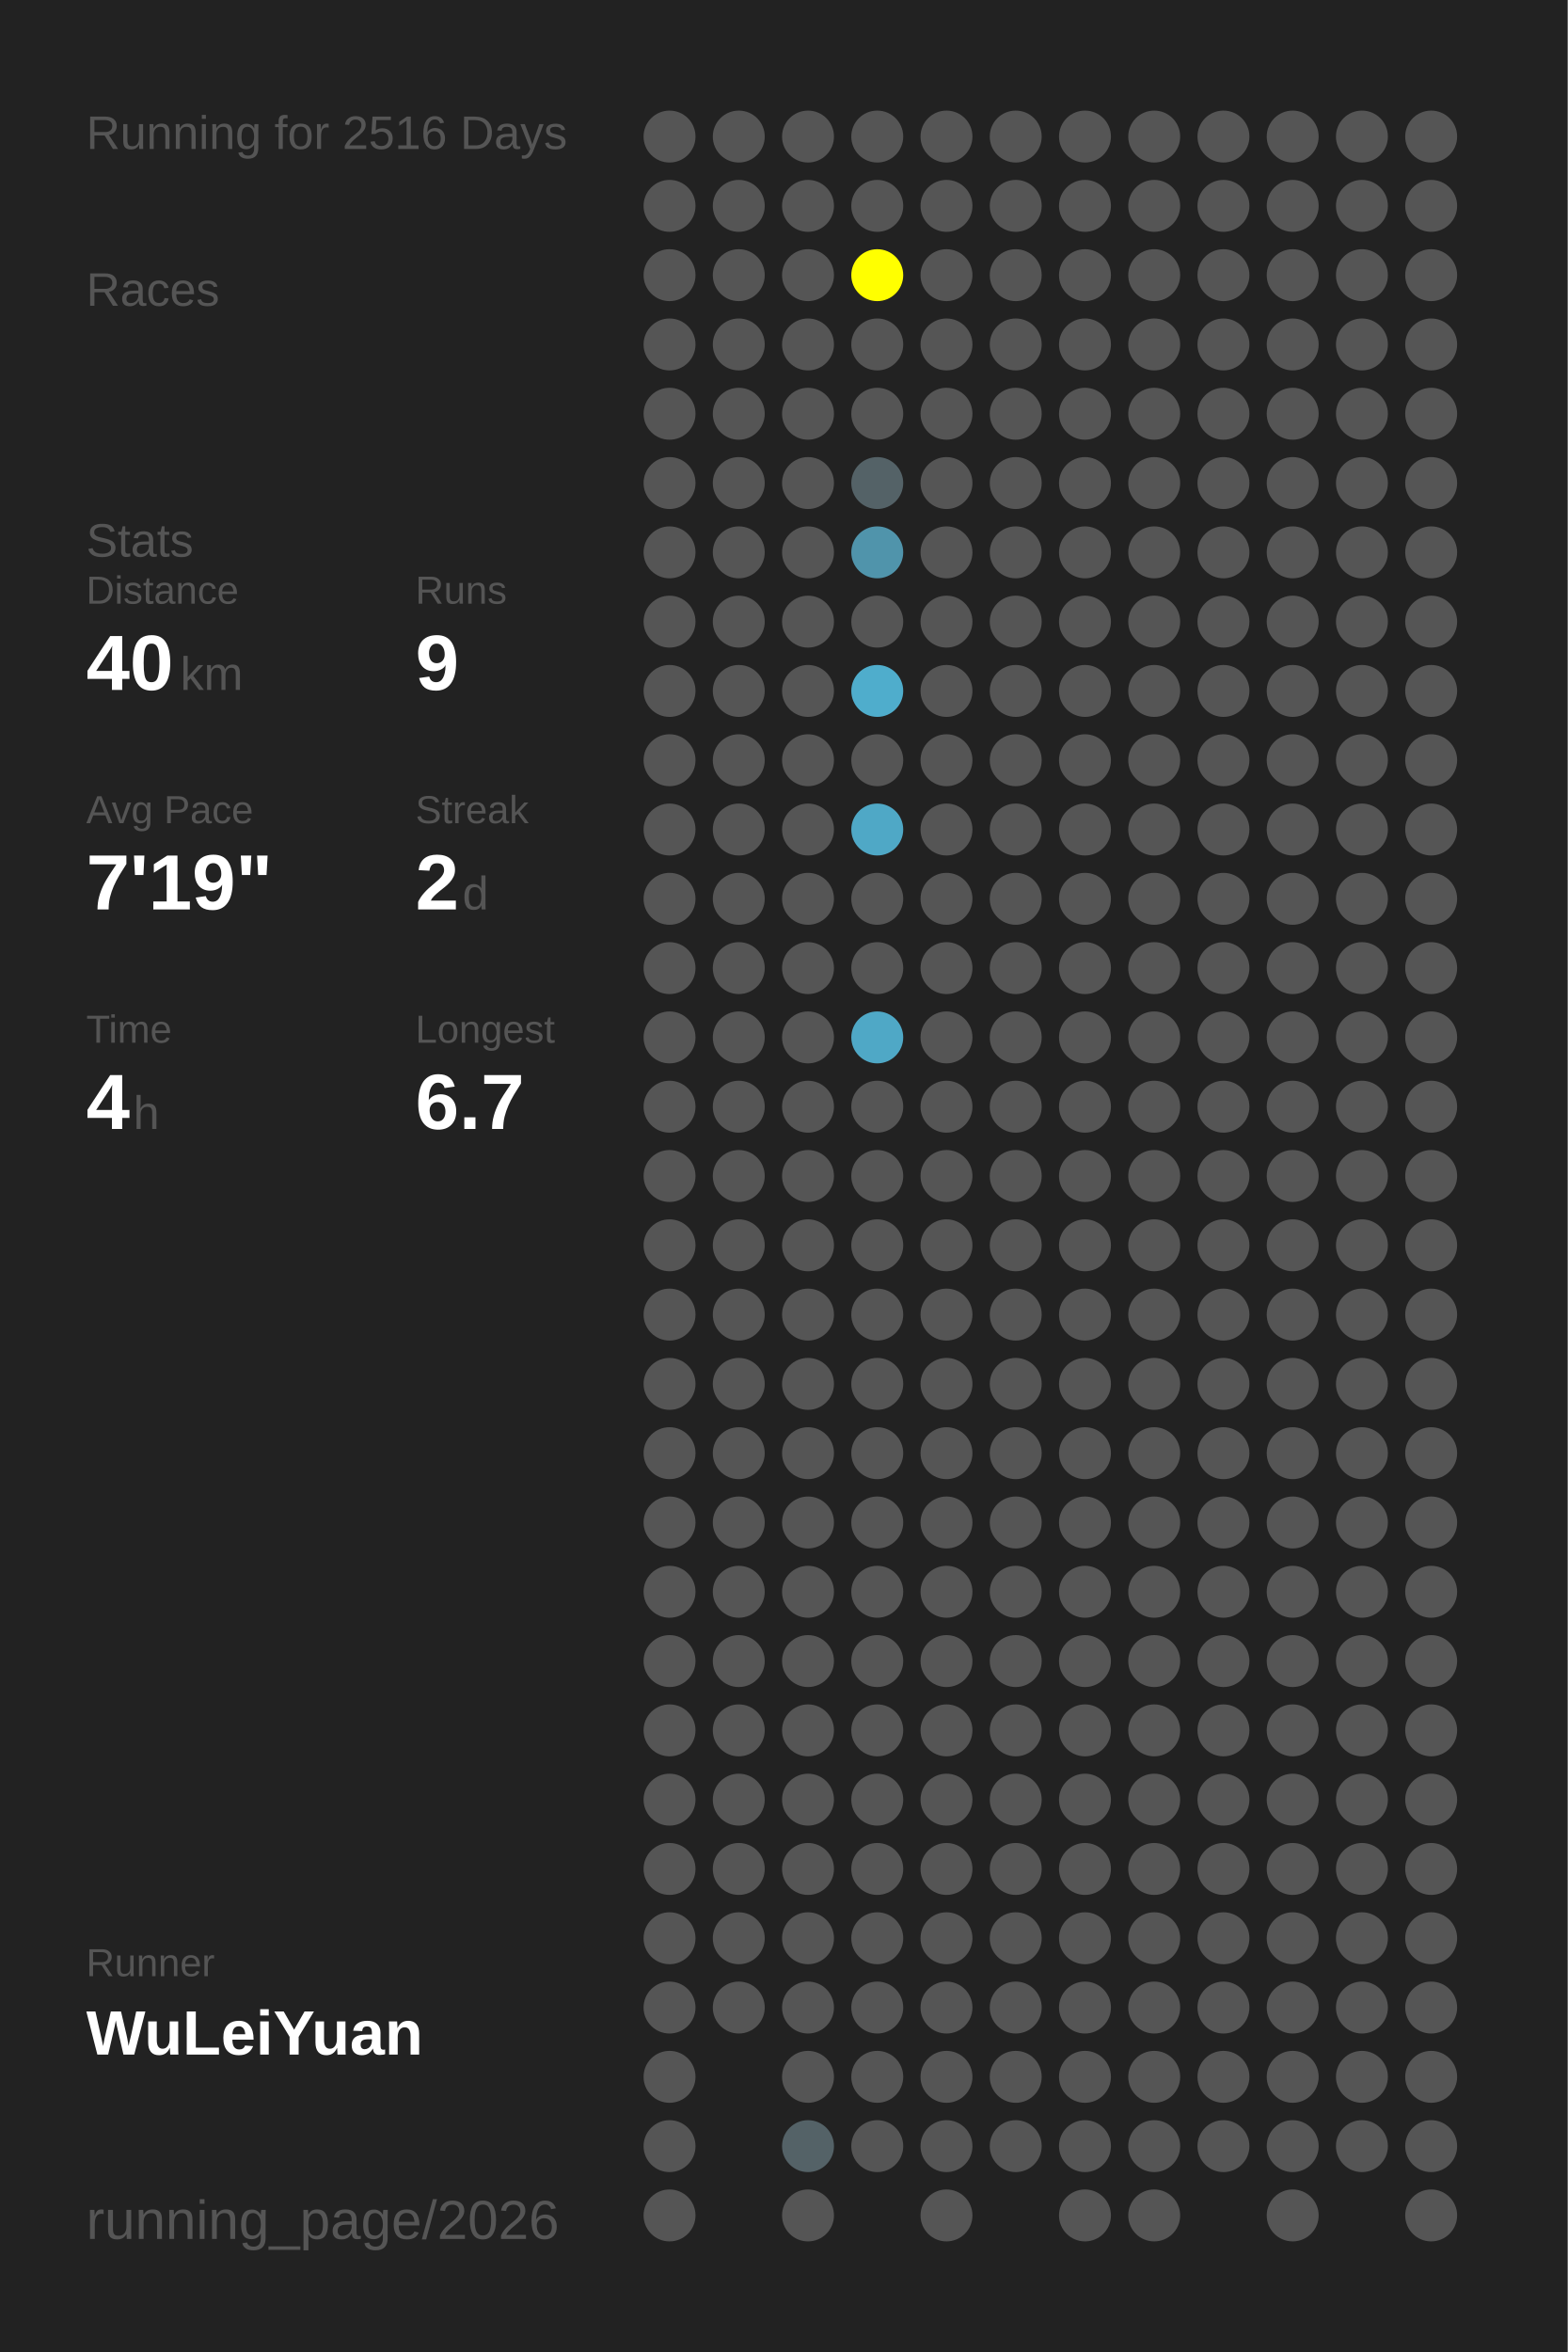
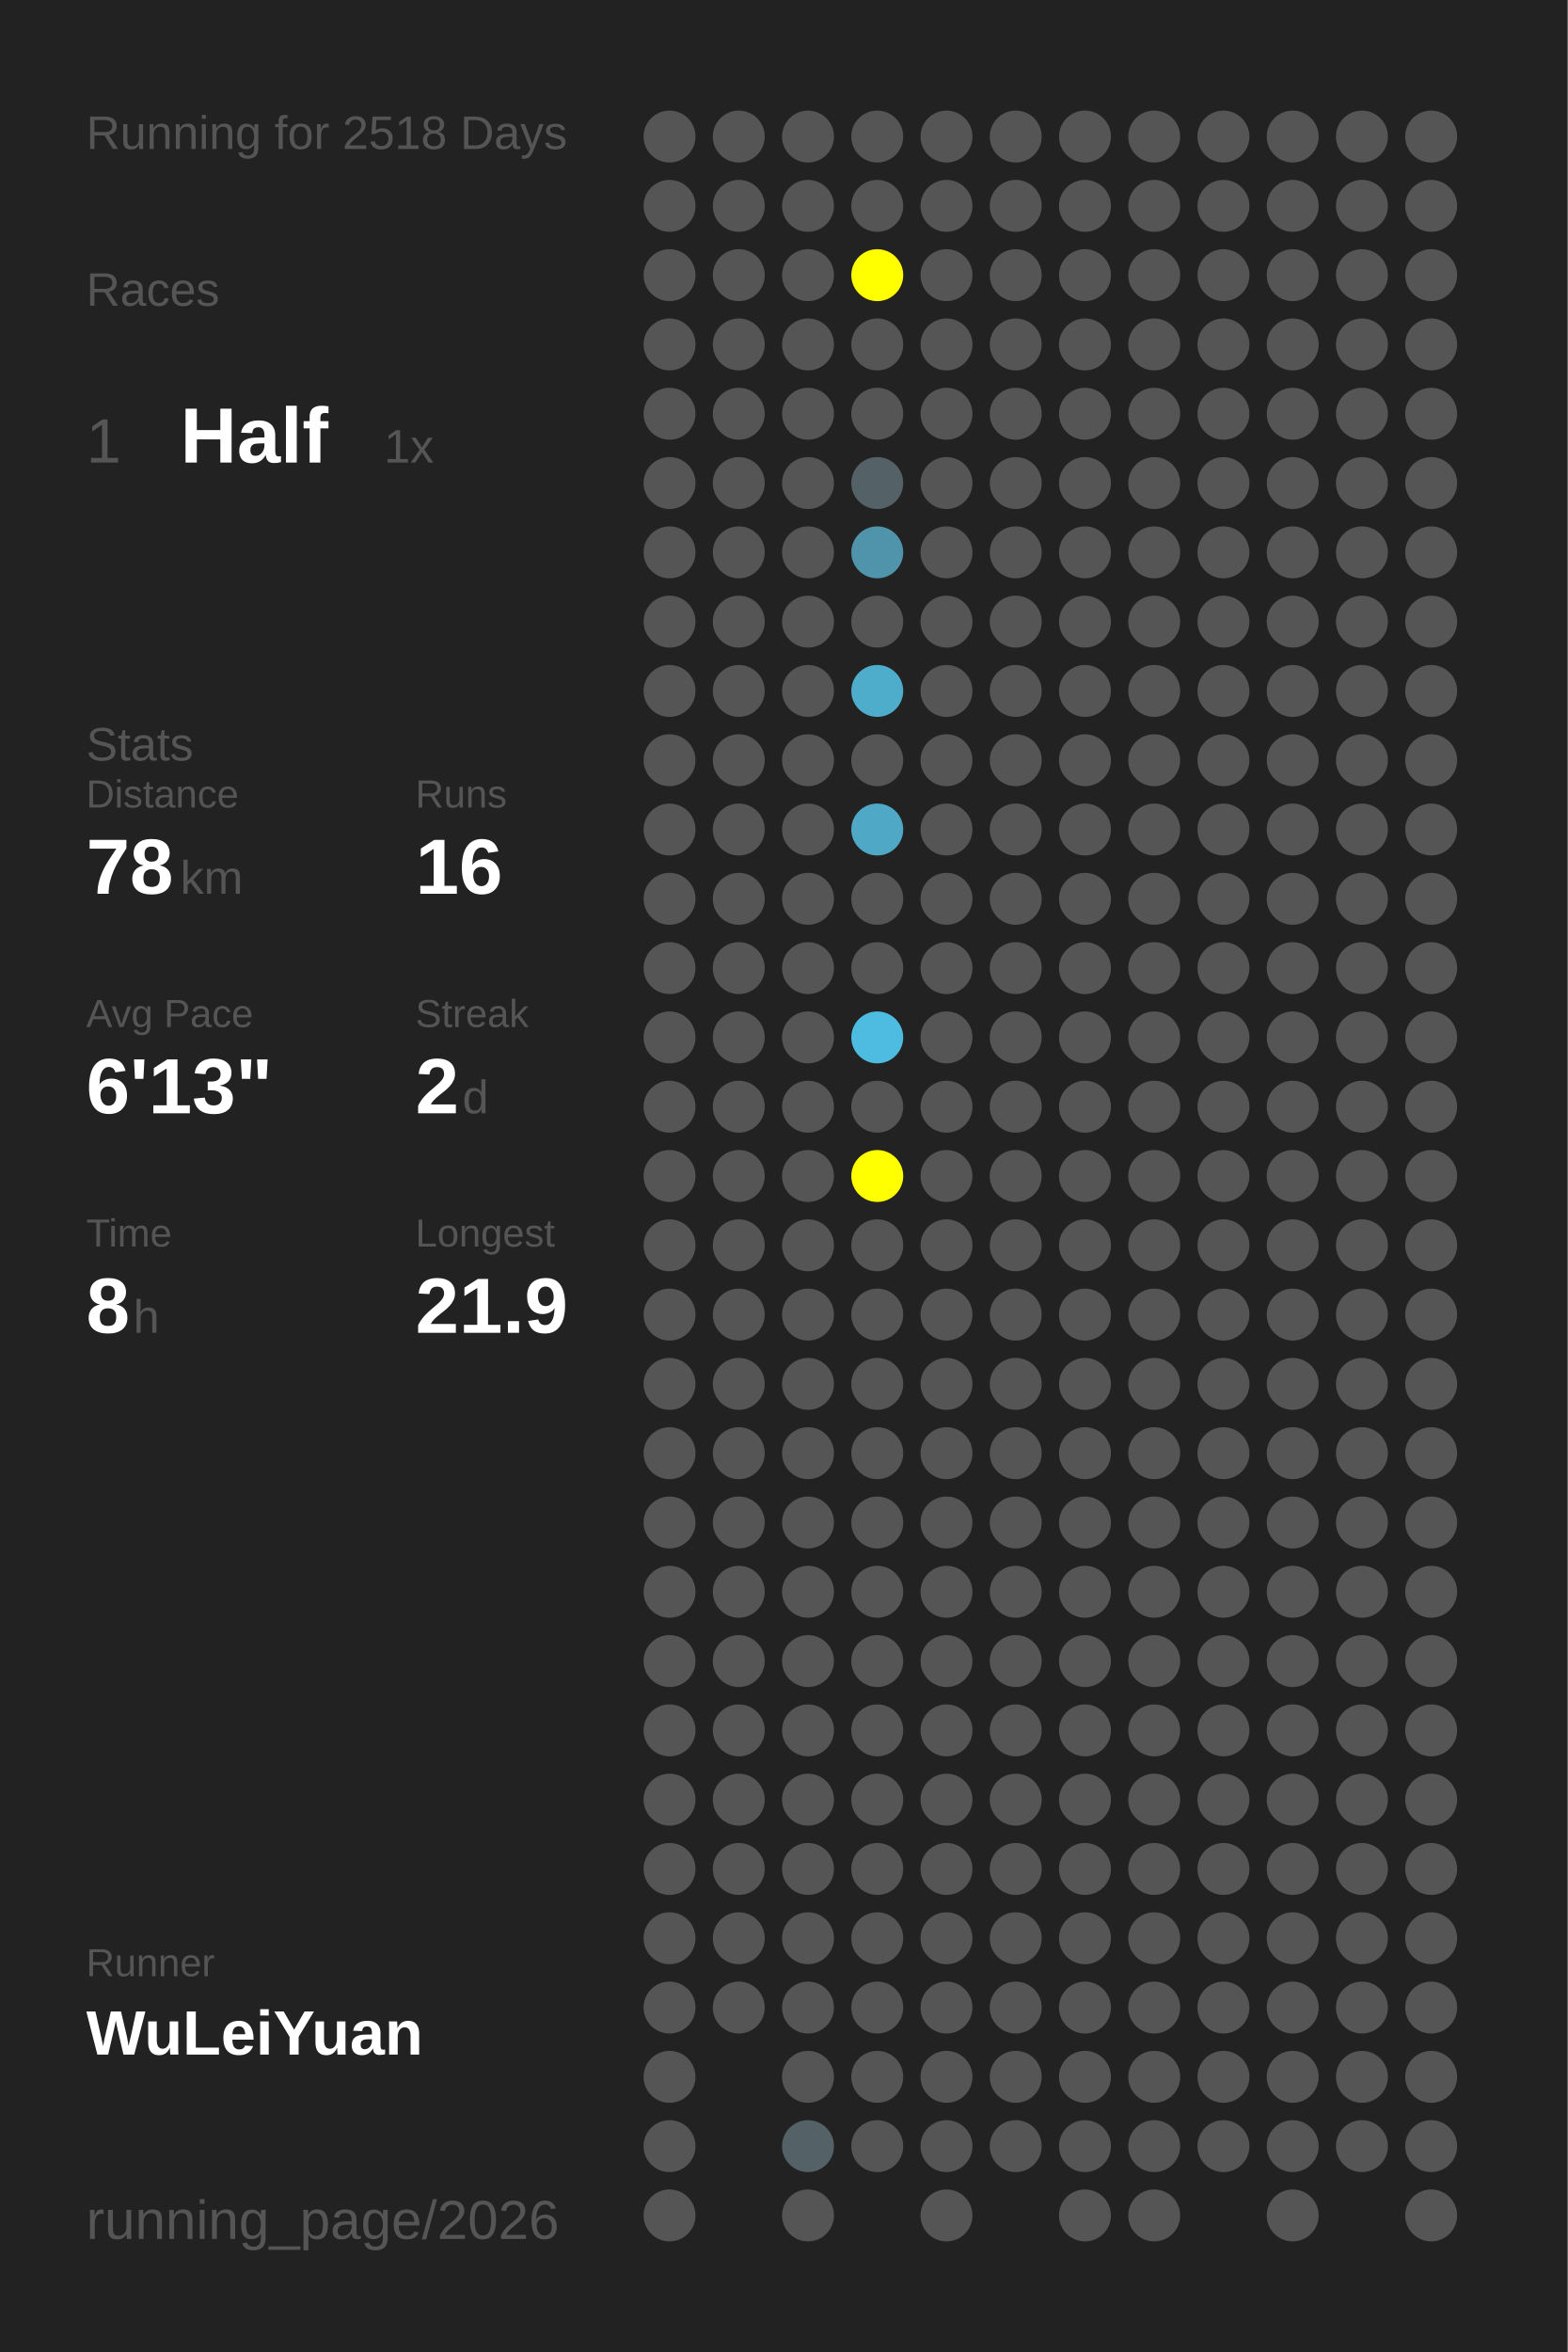
<svg xmlns="http://www.w3.org/2000/svg" baseProfile="full" height="300mm" version="1.1" viewBox="0,0,200,300" width="200mm">
  <defs />
  <rect fill="#222222" height="300" width="200" x="0" y="0" />
-   <text fill="#555555" style="font-size:6px; font-family:Arial;" x="11" y="19">Running for 2516 Days</text>
+   <text fill="#555555" style="font-size:6px; font-family:Arial;" x="11" y="19">Running for 2518 Days</text>
  <text fill="#555555" style="font-size:6px; font-family:Arial;" x="11" y="39">Races</text>
-   <text fill="#555555" style="font-size:6px; font-family:Arial;" x="11" y="71">Stats</text>
-   <text fill="#555555" style="font-size:5px; font-family:Arial;" x="11" y="77">Distance</text>
-   <text fill="#FFFFFF" style="font-size:10px; font-family:Arial; font-weight:bold;" x="11" y="88">40</text>
-   <text fill="#555555" style="font-size:6px; font-family:Arial;" x="23" y="88">km</text>
-   <text fill="#555555" style="font-size:5px; font-family:Arial;" x="53" y="77">Runs</text>
-   <text fill="#FFFFFF" style="font-size:10px; font-family:Arial; font-weight:bold;" x="53" y="88">9</text>
-   <text fill="#555555" style="font-size:5px; font-family:Arial;" x="11" y="105">Avg Pace</text>
-   <text fill="#FFFFFF" style="font-size:10px; font-family:Arial; font-weight:bold;" x="11" y="116">7'19"</text>
-   <text fill="#555555" style="font-size:5px; font-family:Arial;" x="53" y="105">Streak</text>
-   <text fill="#FFFFFF" style="font-size:10px; font-family:Arial; font-weight:bold;" x="53" y="116">2</text>
-   <text fill="#555555" style="font-size:6px; font-family:Arial;" x="59" y="116">d</text>
-   <text fill="#555555" style="font-size:5px; font-family:Arial;" x="11" y="133">Time</text>
-   <text fill="#FFFFFF" style="font-size:10px; font-family:Arial; font-weight:bold;" x="11" y="144">4</text>
-   <text fill="#555555" style="font-size:6px; font-family:Arial;" x="17" y="144">h</text>
-   <text fill="#555555" style="font-size:5px; font-family:Arial;" x="53" y="133">Longest</text>
-   <text fill="#FFFFFF" style="font-size:10px; font-family:Arial; font-weight:bold;" x="53" y="144">6.7</text>
+   <text fill="#555555" style="font-size:8px; font-family:Arial;" x="11" y="59">1</text>
+   <text fill="#FFFFFF" style="font-size:10px; font-family:Arial; font-weight:bold;" x="23" y="59">Half</text>
+   <text fill="#555555" style="font-size:6px; font-family:Arial;" x="49" y="59">1x</text>
+   <text fill="#555555" style="font-size:6px; font-family:Arial;" x="11" y="97">Stats</text>
+   <text fill="#555555" style="font-size:5px; font-family:Arial;" x="11" y="103">Distance</text>
+   <text fill="#FFFFFF" style="font-size:10px; font-family:Arial; font-weight:bold;" x="11" y="114">78</text>
+   <text fill="#555555" style="font-size:6px; font-family:Arial;" x="23" y="114">km</text>
+   <text fill="#555555" style="font-size:5px; font-family:Arial;" x="53" y="103">Runs</text>
+   <text fill="#FFFFFF" style="font-size:10px; font-family:Arial; font-weight:bold;" x="53" y="114">16</text>
+   <text fill="#555555" style="font-size:5px; font-family:Arial;" x="11" y="131">Avg Pace</text>
+   <text fill="#FFFFFF" style="font-size:10px; font-family:Arial; font-weight:bold;" x="11" y="142">6'13"</text>
+   <text fill="#555555" style="font-size:5px; font-family:Arial;" x="53" y="131">Streak</text>
+   <text fill="#FFFFFF" style="font-size:10px; font-family:Arial; font-weight:bold;" x="53" y="142">2</text>
+   <text fill="#555555" style="font-size:6px; font-family:Arial;" x="59" y="142">d</text>
+   <text fill="#555555" style="font-size:5px; font-family:Arial;" x="11" y="159">Time</text>
+   <text fill="#FFFFFF" style="font-size:10px; font-family:Arial; font-weight:bold;" x="11" y="170">8</text>
+   <text fill="#555555" style="font-size:6px; font-family:Arial;" x="17" y="170">h</text>
+   <text fill="#555555" style="font-size:5px; font-family:Arial;" x="53" y="159">Longest</text>
+   <text fill="#FFFFFF" style="font-size:10px; font-family:Arial; font-weight:bold;" x="53" y="170">21.9</text>
  <text fill="#555555" style="font-size:5px; font-family:Arial;" x="11" y="252.065">Runner</text>
  <text fill="#FFFFFF" style="font-size:8px; font-family:Arial; font-weight:bold;" x="11" y="262.065">WuLeiYuan</text>
  <text fill="#555555" style="font-size:7px; font-family:Arial;" x="11" y="285.581">running_page/2026</text>
  <circle cx="85.417" cy="17.419" fill="#555555" r="3.312" />
  <circle cx="85.417" cy="26.258" fill="#555555" r="3.312" />
  <circle cx="85.417" cy="35.097" fill="#555555" r="3.312" />
  <circle cx="85.417" cy="43.935" fill="#555555" r="3.312" />
  <circle cx="85.417" cy="52.774" fill="#555555" r="3.312" />
  <circle cx="85.417" cy="61.613" fill="#555555" r="3.312" />
  <circle cx="85.417" cy="70.452" fill="#555555" r="3.312" />
  <circle cx="85.417" cy="79.29" fill="#555555" r="3.312" />
  <circle cx="85.417" cy="88.129" fill="#555555" r="3.312" />
  <circle cx="85.417" cy="96.968" fill="#555555" r="3.312" />
  <circle cx="85.417" cy="105.806" fill="#555555" r="3.312" />
  <circle cx="85.417" cy="114.645" fill="#555555" r="3.312" />
  <circle cx="85.417" cy="123.484" fill="#555555" r="3.312" />
  <circle cx="85.417" cy="132.323" fill="#555555" r="3.312" />
  <circle cx="85.417" cy="141.161" fill="#555555" r="3.312" />
  <circle cx="85.417" cy="150" fill="#555555" r="3.312" />
  <circle cx="85.417" cy="158.839" fill="#555555" r="3.312" />
  <circle cx="85.417" cy="167.677" fill="#555555" r="3.312" />
  <circle cx="85.417" cy="176.516" fill="#555555" r="3.312" />
  <circle cx="85.417" cy="185.355" fill="#555555" r="3.312" />
  <circle cx="85.417" cy="194.194" fill="#555555" r="3.312" />
  <circle cx="85.417" cy="203.032" fill="#555555" r="3.312" />
  <circle cx="85.417" cy="211.871" fill="#555555" r="3.312" />
  <circle cx="85.417" cy="220.71" fill="#555555" r="3.312" />
  <circle cx="85.417" cy="229.548" fill="#555555" r="3.312" />
  <circle cx="85.417" cy="238.387" fill="#555555" r="3.312" />
  <circle cx="85.417" cy="247.226" fill="#555555" r="3.312" />
  <circle cx="85.417" cy="256.065" fill="#555555" r="3.312" />
  <circle cx="85.417" cy="264.903" fill="#555555" r="3.312" />
  <circle cx="85.417" cy="273.742" fill="#555555" r="3.312" />
  <circle cx="85.417" cy="282.581" fill="#555555" r="3.312" />
  <circle cx="94.25" cy="17.419" fill="#555555" r="3.312" />
  <circle cx="94.25" cy="26.258" fill="#555555" r="3.312" />
  <circle cx="94.25" cy="35.097" fill="#555555" r="3.312" />
  <circle cx="94.25" cy="43.935" fill="#555555" r="3.312" />
  <circle cx="94.25" cy="52.774" fill="#555555" r="3.312" />
  <circle cx="94.25" cy="61.613" fill="#555555" r="3.312" />
  <circle cx="94.25" cy="70.452" fill="#555555" r="3.312" />
  <circle cx="94.25" cy="79.29" fill="#555555" r="3.312" />
  <circle cx="94.25" cy="88.129" fill="#555555" r="3.312" />
  <circle cx="94.25" cy="96.968" fill="#555555" r="3.312" />
  <circle cx="94.25" cy="105.806" fill="#555555" r="3.312" />
  <circle cx="94.25" cy="114.645" fill="#555555" r="3.312" />
  <circle cx="94.25" cy="123.484" fill="#555555" r="3.312" />
  <circle cx="94.25" cy="132.323" fill="#555555" r="3.312" />
  <circle cx="94.25" cy="141.161" fill="#555555" r="3.312" />
  <circle cx="94.25" cy="150" fill="#555555" r="3.312" />
  <circle cx="94.25" cy="158.839" fill="#555555" r="3.312" />
  <circle cx="94.25" cy="167.677" fill="#555555" r="3.312" />
  <circle cx="94.25" cy="176.516" fill="#555555" r="3.312" />
  <circle cx="94.25" cy="185.355" fill="#555555" r="3.312" />
  <circle cx="94.25" cy="194.194" fill="#555555" r="3.312" />
  <circle cx="94.25" cy="203.032" fill="#555555" r="3.312" />
  <circle cx="94.25" cy="211.871" fill="#555555" r="3.312" />
  <circle cx="94.25" cy="220.71" fill="#555555" r="3.312" />
  <circle cx="94.25" cy="229.548" fill="#555555" r="3.312" />
  <circle cx="94.25" cy="238.387" fill="#555555" r="3.312" />
  <circle cx="94.25" cy="247.226" fill="#555555" r="3.312" />
  <circle cx="94.25" cy="256.065" fill="#555555" r="3.312" />
  <circle cx="103.083" cy="17.419" fill="#555555" r="3.312" />
  <circle cx="103.083" cy="26.258" fill="#555555" r="3.312" />
  <circle cx="103.083" cy="35.097" fill="#555555" r="3.312" />
  <circle cx="103.083" cy="43.935" fill="#555555" r="3.312" />
  <circle cx="103.083" cy="52.774" fill="#555555" r="3.312" />
  <circle cx="103.083" cy="61.613" fill="#555555" r="3.312" />
  <circle cx="103.083" cy="70.452" fill="#555555" r="3.312" />
  <circle cx="103.083" cy="79.29" fill="#555555" r="3.312" />
  <circle cx="103.083" cy="88.129" fill="#555555" r="3.312" />
  <circle cx="103.083" cy="96.968" fill="#555555" r="3.312" />
  <circle cx="103.083" cy="105.806" fill="#555555" r="3.312" />
  <circle cx="103.083" cy="114.645" fill="#555555" r="3.312" />
  <circle cx="103.083" cy="123.484" fill="#555555" r="3.312" />
  <circle cx="103.083" cy="132.323" fill="#555555" r="3.312" />
  <circle cx="103.083" cy="141.161" fill="#555555" r="3.312" />
  <circle cx="103.083" cy="150" fill="#555555" r="3.312" />
  <circle cx="103.083" cy="158.839" fill="#555555" r="3.312" />
  <circle cx="103.083" cy="167.677" fill="#555555" r="3.312" />
  <circle cx="103.083" cy="176.516" fill="#555555" r="3.312" />
  <circle cx="103.083" cy="185.355" fill="#555555" r="3.312" />
  <circle cx="103.083" cy="194.194" fill="#555555" r="3.312" />
  <circle cx="103.083" cy="203.032" fill="#555555" r="3.312" />
  <circle cx="103.083" cy="211.871" fill="#555555" r="3.312" />
  <circle cx="103.083" cy="220.71" fill="#555555" r="3.312" />
  <circle cx="103.083" cy="229.548" fill="#555555" r="3.312" />
  <circle cx="103.083" cy="238.387" fill="#555555" r="3.312" />
  <circle cx="103.083" cy="247.226" fill="#555555" r="3.312" />
  <circle cx="103.083" cy="256.065" fill="#555555" r="3.312" />
  <circle cx="103.083" cy="264.903" fill="#555555" r="3.312" />
  <circle cx="103.083" cy="273.742" fill="#546267" r="3.312" />
  <circle cx="103.083" cy="282.581" fill="#555555" r="3.312" />
  <circle cx="111.917" cy="17.419" fill="#555555" r="3.312" />
  <circle cx="111.917" cy="26.258" fill="#555555" r="3.312" />
  <circle cx="111.917" cy="35.097" fill="#FFFF00" r="3.312" />
  <circle cx="111.917" cy="43.935" fill="#555555" r="3.312" />
  <circle cx="111.917" cy="52.774" fill="#555555" r="3.312" />
  <circle cx="111.917" cy="61.613" fill="#546267" r="3.312" />
  <circle cx="111.917" cy="70.452" fill="#5094ab" r="3.312" />
  <circle cx="111.917" cy="79.29" fill="#555555" r="3.312" />
  <circle cx="111.917" cy="88.129" fill="#4fadcc" r="3.312" />
  <circle cx="111.917" cy="96.968" fill="#555555" r="3.312" />
  <circle cx="111.917" cy="105.806" fill="#4fa8c6" r="3.312" />
  <circle cx="111.917" cy="114.645" fill="#555555" r="3.312" />
  <circle cx="111.917" cy="123.484" fill="#555555" r="3.312" />
-   <circle cx="111.917" cy="132.323" fill="#4fa8c6" r="3.312" />
+   <circle cx="111.917" cy="132.323" fill="#4ebbe0" r="3.312" />
  <circle cx="111.917" cy="141.161" fill="#555555" r="3.312" />
-   <circle cx="111.917" cy="150" fill="#555555" r="3.312" />
+   <circle cx="111.917" cy="150" fill="#FFFF00" r="3.312" />
  <circle cx="111.917" cy="158.839" fill="#555555" r="3.312" />
  <circle cx="111.917" cy="167.677" fill="#555555" r="3.312" />
  <circle cx="111.917" cy="176.516" fill="#555555" r="3.312" />
  <circle cx="111.917" cy="185.355" fill="#555555" r="3.312" />
  <circle cx="111.917" cy="194.194" fill="#555555" r="3.312" />
  <circle cx="111.917" cy="203.032" fill="#555555" r="3.312" />
  <circle cx="111.917" cy="211.871" fill="#555555" r="3.312" />
  <circle cx="111.917" cy="220.71" fill="#555555" r="3.312" />
  <circle cx="111.917" cy="229.548" fill="#555555" r="3.312" />
  <circle cx="111.917" cy="238.387" fill="#555555" r="3.312" />
  <circle cx="111.917" cy="247.226" fill="#555555" r="3.312" />
  <circle cx="111.917" cy="256.065" fill="#555555" r="3.312" />
  <circle cx="111.917" cy="264.903" fill="#555555" r="3.312" />
  <circle cx="111.917" cy="273.742" fill="#555555" r="3.312" />
  <circle cx="120.75" cy="17.419" fill="#555555" r="3.312" />
  <circle cx="120.75" cy="26.258" fill="#555555" r="3.312" />
  <circle cx="120.75" cy="35.097" fill="#555555" r="3.312" />
  <circle cx="120.75" cy="43.935" fill="#555555" r="3.312" />
  <circle cx="120.75" cy="52.774" fill="#555555" r="3.312" />
  <circle cx="120.75" cy="61.613" fill="#555555" r="3.312" />
  <circle cx="120.75" cy="70.452" fill="#555555" r="3.312" />
  <circle cx="120.75" cy="79.29" fill="#555555" r="3.312" />
  <circle cx="120.75" cy="88.129" fill="#555555" r="3.312" />
  <circle cx="120.75" cy="96.968" fill="#555555" r="3.312" />
  <circle cx="120.75" cy="105.806" fill="#555555" r="3.312" />
  <circle cx="120.75" cy="114.645" fill="#555555" r="3.312" />
  <circle cx="120.75" cy="123.484" fill="#555555" r="3.312" />
  <circle cx="120.75" cy="132.323" fill="#555555" r="3.312" />
  <circle cx="120.75" cy="141.161" fill="#555555" r="3.312" />
  <circle cx="120.75" cy="150" fill="#555555" r="3.312" />
  <circle cx="120.75" cy="158.839" fill="#555555" r="3.312" />
  <circle cx="120.75" cy="167.677" fill="#555555" r="3.312" />
  <circle cx="120.75" cy="176.516" fill="#555555" r="3.312" />
  <circle cx="120.75" cy="185.355" fill="#555555" r="3.312" />
  <circle cx="120.75" cy="194.194" fill="#555555" r="3.312" />
  <circle cx="120.75" cy="203.032" fill="#555555" r="3.312" />
  <circle cx="120.75" cy="211.871" fill="#555555" r="3.312" />
  <circle cx="120.75" cy="220.71" fill="#555555" r="3.312" />
  <circle cx="120.75" cy="229.548" fill="#555555" r="3.312" />
  <circle cx="120.75" cy="238.387" fill="#555555" r="3.312" />
  <circle cx="120.75" cy="247.226" fill="#555555" r="3.312" />
  <circle cx="120.75" cy="256.065" fill="#555555" r="3.312" />
  <circle cx="120.75" cy="264.903" fill="#555555" r="3.312" />
  <circle cx="120.75" cy="273.742" fill="#555555" r="3.312" />
  <circle cx="120.75" cy="282.581" fill="#555555" r="3.312" />
  <circle cx="129.583" cy="17.419" fill="#555555" r="3.312" />
  <circle cx="129.583" cy="26.258" fill="#555555" r="3.312" />
  <circle cx="129.583" cy="35.097" fill="#555555" r="3.312" />
  <circle cx="129.583" cy="43.935" fill="#555555" r="3.312" />
  <circle cx="129.583" cy="52.774" fill="#555555" r="3.312" />
  <circle cx="129.583" cy="61.613" fill="#555555" r="3.312" />
  <circle cx="129.583" cy="70.452" fill="#555555" r="3.312" />
  <circle cx="129.583" cy="79.29" fill="#555555" r="3.312" />
  <circle cx="129.583" cy="88.129" fill="#555555" r="3.312" />
  <circle cx="129.583" cy="96.968" fill="#555555" r="3.312" />
  <circle cx="129.583" cy="105.806" fill="#555555" r="3.312" />
  <circle cx="129.583" cy="114.645" fill="#555555" r="3.312" />
  <circle cx="129.583" cy="123.484" fill="#555555" r="3.312" />
  <circle cx="129.583" cy="132.323" fill="#555555" r="3.312" />
  <circle cx="129.583" cy="141.161" fill="#555555" r="3.312" />
  <circle cx="129.583" cy="150" fill="#555555" r="3.312" />
  <circle cx="129.583" cy="158.839" fill="#555555" r="3.312" />
  <circle cx="129.583" cy="167.677" fill="#555555" r="3.312" />
  <circle cx="129.583" cy="176.516" fill="#555555" r="3.312" />
  <circle cx="129.583" cy="185.355" fill="#555555" r="3.312" />
  <circle cx="129.583" cy="194.194" fill="#555555" r="3.312" />
  <circle cx="129.583" cy="203.032" fill="#555555" r="3.312" />
  <circle cx="129.583" cy="211.871" fill="#555555" r="3.312" />
  <circle cx="129.583" cy="220.71" fill="#555555" r="3.312" />
  <circle cx="129.583" cy="229.548" fill="#555555" r="3.312" />
  <circle cx="129.583" cy="238.387" fill="#555555" r="3.312" />
  <circle cx="129.583" cy="247.226" fill="#555555" r="3.312" />
  <circle cx="129.583" cy="256.065" fill="#555555" r="3.312" />
  <circle cx="129.583" cy="264.903" fill="#555555" r="3.312" />
  <circle cx="129.583" cy="273.742" fill="#555555" r="3.312" />
  <circle cx="138.417" cy="17.419" fill="#555555" r="3.312" />
  <circle cx="138.417" cy="26.258" fill="#555555" r="3.312" />
  <circle cx="138.417" cy="35.097" fill="#555555" r="3.312" />
  <circle cx="138.417" cy="43.935" fill="#555555" r="3.312" />
  <circle cx="138.417" cy="52.774" fill="#555555" r="3.312" />
  <circle cx="138.417" cy="61.613" fill="#555555" r="3.312" />
  <circle cx="138.417" cy="70.452" fill="#555555" r="3.312" />
  <circle cx="138.417" cy="79.29" fill="#555555" r="3.312" />
  <circle cx="138.417" cy="88.129" fill="#555555" r="3.312" />
  <circle cx="138.417" cy="96.968" fill="#555555" r="3.312" />
  <circle cx="138.417" cy="105.806" fill="#555555" r="3.312" />
  <circle cx="138.417" cy="114.645" fill="#555555" r="3.312" />
  <circle cx="138.417" cy="123.484" fill="#555555" r="3.312" />
  <circle cx="138.417" cy="132.323" fill="#555555" r="3.312" />
  <circle cx="138.417" cy="141.161" fill="#555555" r="3.312" />
  <circle cx="138.417" cy="150" fill="#555555" r="3.312" />
  <circle cx="138.417" cy="158.839" fill="#555555" r="3.312" />
  <circle cx="138.417" cy="167.677" fill="#555555" r="3.312" />
  <circle cx="138.417" cy="176.516" fill="#555555" r="3.312" />
  <circle cx="138.417" cy="185.355" fill="#555555" r="3.312" />
  <circle cx="138.417" cy="194.194" fill="#555555" r="3.312" />
  <circle cx="138.417" cy="203.032" fill="#555555" r="3.312" />
  <circle cx="138.417" cy="211.871" fill="#555555" r="3.312" />
  <circle cx="138.417" cy="220.71" fill="#555555" r="3.312" />
  <circle cx="138.417" cy="229.548" fill="#555555" r="3.312" />
  <circle cx="138.417" cy="238.387" fill="#555555" r="3.312" />
  <circle cx="138.417" cy="247.226" fill="#555555" r="3.312" />
  <circle cx="138.417" cy="256.065" fill="#555555" r="3.312" />
  <circle cx="138.417" cy="264.903" fill="#555555" r="3.312" />
  <circle cx="138.417" cy="273.742" fill="#555555" r="3.312" />
  <circle cx="138.417" cy="282.581" fill="#555555" r="3.312" />
  <circle cx="147.25" cy="17.419" fill="#555555" r="3.312" />
  <circle cx="147.25" cy="26.258" fill="#555555" r="3.312" />
  <circle cx="147.25" cy="35.097" fill="#555555" r="3.312" />
  <circle cx="147.25" cy="43.935" fill="#555555" r="3.312" />
  <circle cx="147.25" cy="52.774" fill="#555555" r="3.312" />
  <circle cx="147.25" cy="61.613" fill="#555555" r="3.312" />
  <circle cx="147.25" cy="70.452" fill="#555555" r="3.312" />
  <circle cx="147.25" cy="79.29" fill="#555555" r="3.312" />
  <circle cx="147.25" cy="88.129" fill="#555555" r="3.312" />
  <circle cx="147.25" cy="96.968" fill="#555555" r="3.312" />
  <circle cx="147.25" cy="105.806" fill="#555555" r="3.312" />
  <circle cx="147.25" cy="114.645" fill="#555555" r="3.312" />
  <circle cx="147.25" cy="123.484" fill="#555555" r="3.312" />
  <circle cx="147.25" cy="132.323" fill="#555555" r="3.312" />
  <circle cx="147.25" cy="141.161" fill="#555555" r="3.312" />
  <circle cx="147.25" cy="150" fill="#555555" r="3.312" />
  <circle cx="147.25" cy="158.839" fill="#555555" r="3.312" />
  <circle cx="147.25" cy="167.677" fill="#555555" r="3.312" />
  <circle cx="147.25" cy="176.516" fill="#555555" r="3.312" />
  <circle cx="147.25" cy="185.355" fill="#555555" r="3.312" />
  <circle cx="147.25" cy="194.194" fill="#555555" r="3.312" />
  <circle cx="147.25" cy="203.032" fill="#555555" r="3.312" />
  <circle cx="147.25" cy="211.871" fill="#555555" r="3.312" />
  <circle cx="147.25" cy="220.71" fill="#555555" r="3.312" />
  <circle cx="147.25" cy="229.548" fill="#555555" r="3.312" />
  <circle cx="147.25" cy="238.387" fill="#555555" r="3.312" />
  <circle cx="147.25" cy="247.226" fill="#555555" r="3.312" />
  <circle cx="147.25" cy="256.065" fill="#555555" r="3.312" />
  <circle cx="147.25" cy="264.903" fill="#555555" r="3.312" />
  <circle cx="147.25" cy="273.742" fill="#555555" r="3.312" />
  <circle cx="147.25" cy="282.581" fill="#555555" r="3.312" />
  <circle cx="156.083" cy="17.419" fill="#555555" r="3.312" />
  <circle cx="156.083" cy="26.258" fill="#555555" r="3.312" />
  <circle cx="156.083" cy="35.097" fill="#555555" r="3.312" />
  <circle cx="156.083" cy="43.935" fill="#555555" r="3.312" />
  <circle cx="156.083" cy="52.774" fill="#555555" r="3.312" />
  <circle cx="156.083" cy="61.613" fill="#555555" r="3.312" />
  <circle cx="156.083" cy="70.452" fill="#555555" r="3.312" />
  <circle cx="156.083" cy="79.29" fill="#555555" r="3.312" />
  <circle cx="156.083" cy="88.129" fill="#555555" r="3.312" />
  <circle cx="156.083" cy="96.968" fill="#555555" r="3.312" />
  <circle cx="156.083" cy="105.806" fill="#555555" r="3.312" />
  <circle cx="156.083" cy="114.645" fill="#555555" r="3.312" />
  <circle cx="156.083" cy="123.484" fill="#555555" r="3.312" />
  <circle cx="156.083" cy="132.323" fill="#555555" r="3.312" />
  <circle cx="156.083" cy="141.161" fill="#555555" r="3.312" />
  <circle cx="156.083" cy="150" fill="#555555" r="3.312" />
  <circle cx="156.083" cy="158.839" fill="#555555" r="3.312" />
  <circle cx="156.083" cy="167.677" fill="#555555" r="3.312" />
  <circle cx="156.083" cy="176.516" fill="#555555" r="3.312" />
  <circle cx="156.083" cy="185.355" fill="#555555" r="3.312" />
  <circle cx="156.083" cy="194.194" fill="#555555" r="3.312" />
  <circle cx="156.083" cy="203.032" fill="#555555" r="3.312" />
  <circle cx="156.083" cy="211.871" fill="#555555" r="3.312" />
  <circle cx="156.083" cy="220.71" fill="#555555" r="3.312" />
  <circle cx="156.083" cy="229.548" fill="#555555" r="3.312" />
  <circle cx="156.083" cy="238.387" fill="#555555" r="3.312" />
  <circle cx="156.083" cy="247.226" fill="#555555" r="3.312" />
  <circle cx="156.083" cy="256.065" fill="#555555" r="3.312" />
  <circle cx="156.083" cy="264.903" fill="#555555" r="3.312" />
  <circle cx="156.083" cy="273.742" fill="#555555" r="3.312" />
  <circle cx="164.917" cy="17.419" fill="#555555" r="3.312" />
  <circle cx="164.917" cy="26.258" fill="#555555" r="3.312" />
  <circle cx="164.917" cy="35.097" fill="#555555" r="3.312" />
  <circle cx="164.917" cy="43.935" fill="#555555" r="3.312" />
  <circle cx="164.917" cy="52.774" fill="#555555" r="3.312" />
  <circle cx="164.917" cy="61.613" fill="#555555" r="3.312" />
  <circle cx="164.917" cy="70.452" fill="#555555" r="3.312" />
  <circle cx="164.917" cy="79.29" fill="#555555" r="3.312" />
  <circle cx="164.917" cy="88.129" fill="#555555" r="3.312" />
  <circle cx="164.917" cy="96.968" fill="#555555" r="3.312" />
  <circle cx="164.917" cy="105.806" fill="#555555" r="3.312" />
  <circle cx="164.917" cy="114.645" fill="#555555" r="3.312" />
  <circle cx="164.917" cy="123.484" fill="#555555" r="3.312" />
  <circle cx="164.917" cy="132.323" fill="#555555" r="3.312" />
  <circle cx="164.917" cy="141.161" fill="#555555" r="3.312" />
  <circle cx="164.917" cy="150" fill="#555555" r="3.312" />
  <circle cx="164.917" cy="158.839" fill="#555555" r="3.312" />
  <circle cx="164.917" cy="167.677" fill="#555555" r="3.312" />
  <circle cx="164.917" cy="176.516" fill="#555555" r="3.312" />
  <circle cx="164.917" cy="185.355" fill="#555555" r="3.312" />
  <circle cx="164.917" cy="194.194" fill="#555555" r="3.312" />
  <circle cx="164.917" cy="203.032" fill="#555555" r="3.312" />
  <circle cx="164.917" cy="211.871" fill="#555555" r="3.312" />
  <circle cx="164.917" cy="220.71" fill="#555555" r="3.312" />
  <circle cx="164.917" cy="229.548" fill="#555555" r="3.312" />
  <circle cx="164.917" cy="238.387" fill="#555555" r="3.312" />
  <circle cx="164.917" cy="247.226" fill="#555555" r="3.312" />
  <circle cx="164.917" cy="256.065" fill="#555555" r="3.312" />
  <circle cx="164.917" cy="264.903" fill="#555555" r="3.312" />
  <circle cx="164.917" cy="273.742" fill="#555555" r="3.312" />
  <circle cx="164.917" cy="282.581" fill="#555555" r="3.312" />
  <circle cx="173.75" cy="17.419" fill="#555555" r="3.312" />
  <circle cx="173.75" cy="26.258" fill="#555555" r="3.312" />
  <circle cx="173.75" cy="35.097" fill="#555555" r="3.312" />
  <circle cx="173.75" cy="43.935" fill="#555555" r="3.312" />
  <circle cx="173.75" cy="52.774" fill="#555555" r="3.312" />
  <circle cx="173.75" cy="61.613" fill="#555555" r="3.312" />
  <circle cx="173.75" cy="70.452" fill="#555555" r="3.312" />
  <circle cx="173.75" cy="79.29" fill="#555555" r="3.312" />
  <circle cx="173.75" cy="88.129" fill="#555555" r="3.312" />
  <circle cx="173.75" cy="96.968" fill="#555555" r="3.312" />
  <circle cx="173.75" cy="105.806" fill="#555555" r="3.312" />
  <circle cx="173.75" cy="114.645" fill="#555555" r="3.312" />
  <circle cx="173.75" cy="123.484" fill="#555555" r="3.312" />
  <circle cx="173.75" cy="132.323" fill="#555555" r="3.312" />
  <circle cx="173.75" cy="141.161" fill="#555555" r="3.312" />
  <circle cx="173.75" cy="150" fill="#555555" r="3.312" />
  <circle cx="173.75" cy="158.839" fill="#555555" r="3.312" />
  <circle cx="173.75" cy="167.677" fill="#555555" r="3.312" />
  <circle cx="173.75" cy="176.516" fill="#555555" r="3.312" />
  <circle cx="173.75" cy="185.355" fill="#555555" r="3.312" />
  <circle cx="173.75" cy="194.194" fill="#555555" r="3.312" />
  <circle cx="173.75" cy="203.032" fill="#555555" r="3.312" />
  <circle cx="173.75" cy="211.871" fill="#555555" r="3.312" />
  <circle cx="173.75" cy="220.71" fill="#555555" r="3.312" />
  <circle cx="173.75" cy="229.548" fill="#555555" r="3.312" />
  <circle cx="173.75" cy="238.387" fill="#555555" r="3.312" />
  <circle cx="173.75" cy="247.226" fill="#555555" r="3.312" />
  <circle cx="173.75" cy="256.065" fill="#555555" r="3.312" />
  <circle cx="173.75" cy="264.903" fill="#555555" r="3.312" />
  <circle cx="173.75" cy="273.742" fill="#555555" r="3.312" />
  <circle cx="182.583" cy="17.419" fill="#555555" r="3.312" />
  <circle cx="182.583" cy="26.258" fill="#555555" r="3.312" />
  <circle cx="182.583" cy="35.097" fill="#555555" r="3.312" />
  <circle cx="182.583" cy="43.935" fill="#555555" r="3.312" />
  <circle cx="182.583" cy="52.774" fill="#555555" r="3.312" />
  <circle cx="182.583" cy="61.613" fill="#555555" r="3.312" />
  <circle cx="182.583" cy="70.452" fill="#555555" r="3.312" />
  <circle cx="182.583" cy="79.29" fill="#555555" r="3.312" />
  <circle cx="182.583" cy="88.129" fill="#555555" r="3.312" />
  <circle cx="182.583" cy="96.968" fill="#555555" r="3.312" />
  <circle cx="182.583" cy="105.806" fill="#555555" r="3.312" />
  <circle cx="182.583" cy="114.645" fill="#555555" r="3.312" />
  <circle cx="182.583" cy="123.484" fill="#555555" r="3.312" />
  <circle cx="182.583" cy="132.323" fill="#555555" r="3.312" />
  <circle cx="182.583" cy="141.161" fill="#555555" r="3.312" />
  <circle cx="182.583" cy="150" fill="#555555" r="3.312" />
  <circle cx="182.583" cy="158.839" fill="#555555" r="3.312" />
  <circle cx="182.583" cy="167.677" fill="#555555" r="3.312" />
  <circle cx="182.583" cy="176.516" fill="#555555" r="3.312" />
  <circle cx="182.583" cy="185.355" fill="#555555" r="3.312" />
  <circle cx="182.583" cy="194.194" fill="#555555" r="3.312" />
  <circle cx="182.583" cy="203.032" fill="#555555" r="3.312" />
  <circle cx="182.583" cy="211.871" fill="#555555" r="3.312" />
  <circle cx="182.583" cy="220.71" fill="#555555" r="3.312" />
  <circle cx="182.583" cy="229.548" fill="#555555" r="3.312" />
  <circle cx="182.583" cy="238.387" fill="#555555" r="3.312" />
  <circle cx="182.583" cy="247.226" fill="#555555" r="3.312" />
  <circle cx="182.583" cy="256.065" fill="#555555" r="3.312" />
  <circle cx="182.583" cy="264.903" fill="#555555" r="3.312" />
  <circle cx="182.583" cy="273.742" fill="#555555" r="3.312" />
  <circle cx="182.583" cy="282.581" fill="#555555" r="3.312" />
</svg>
